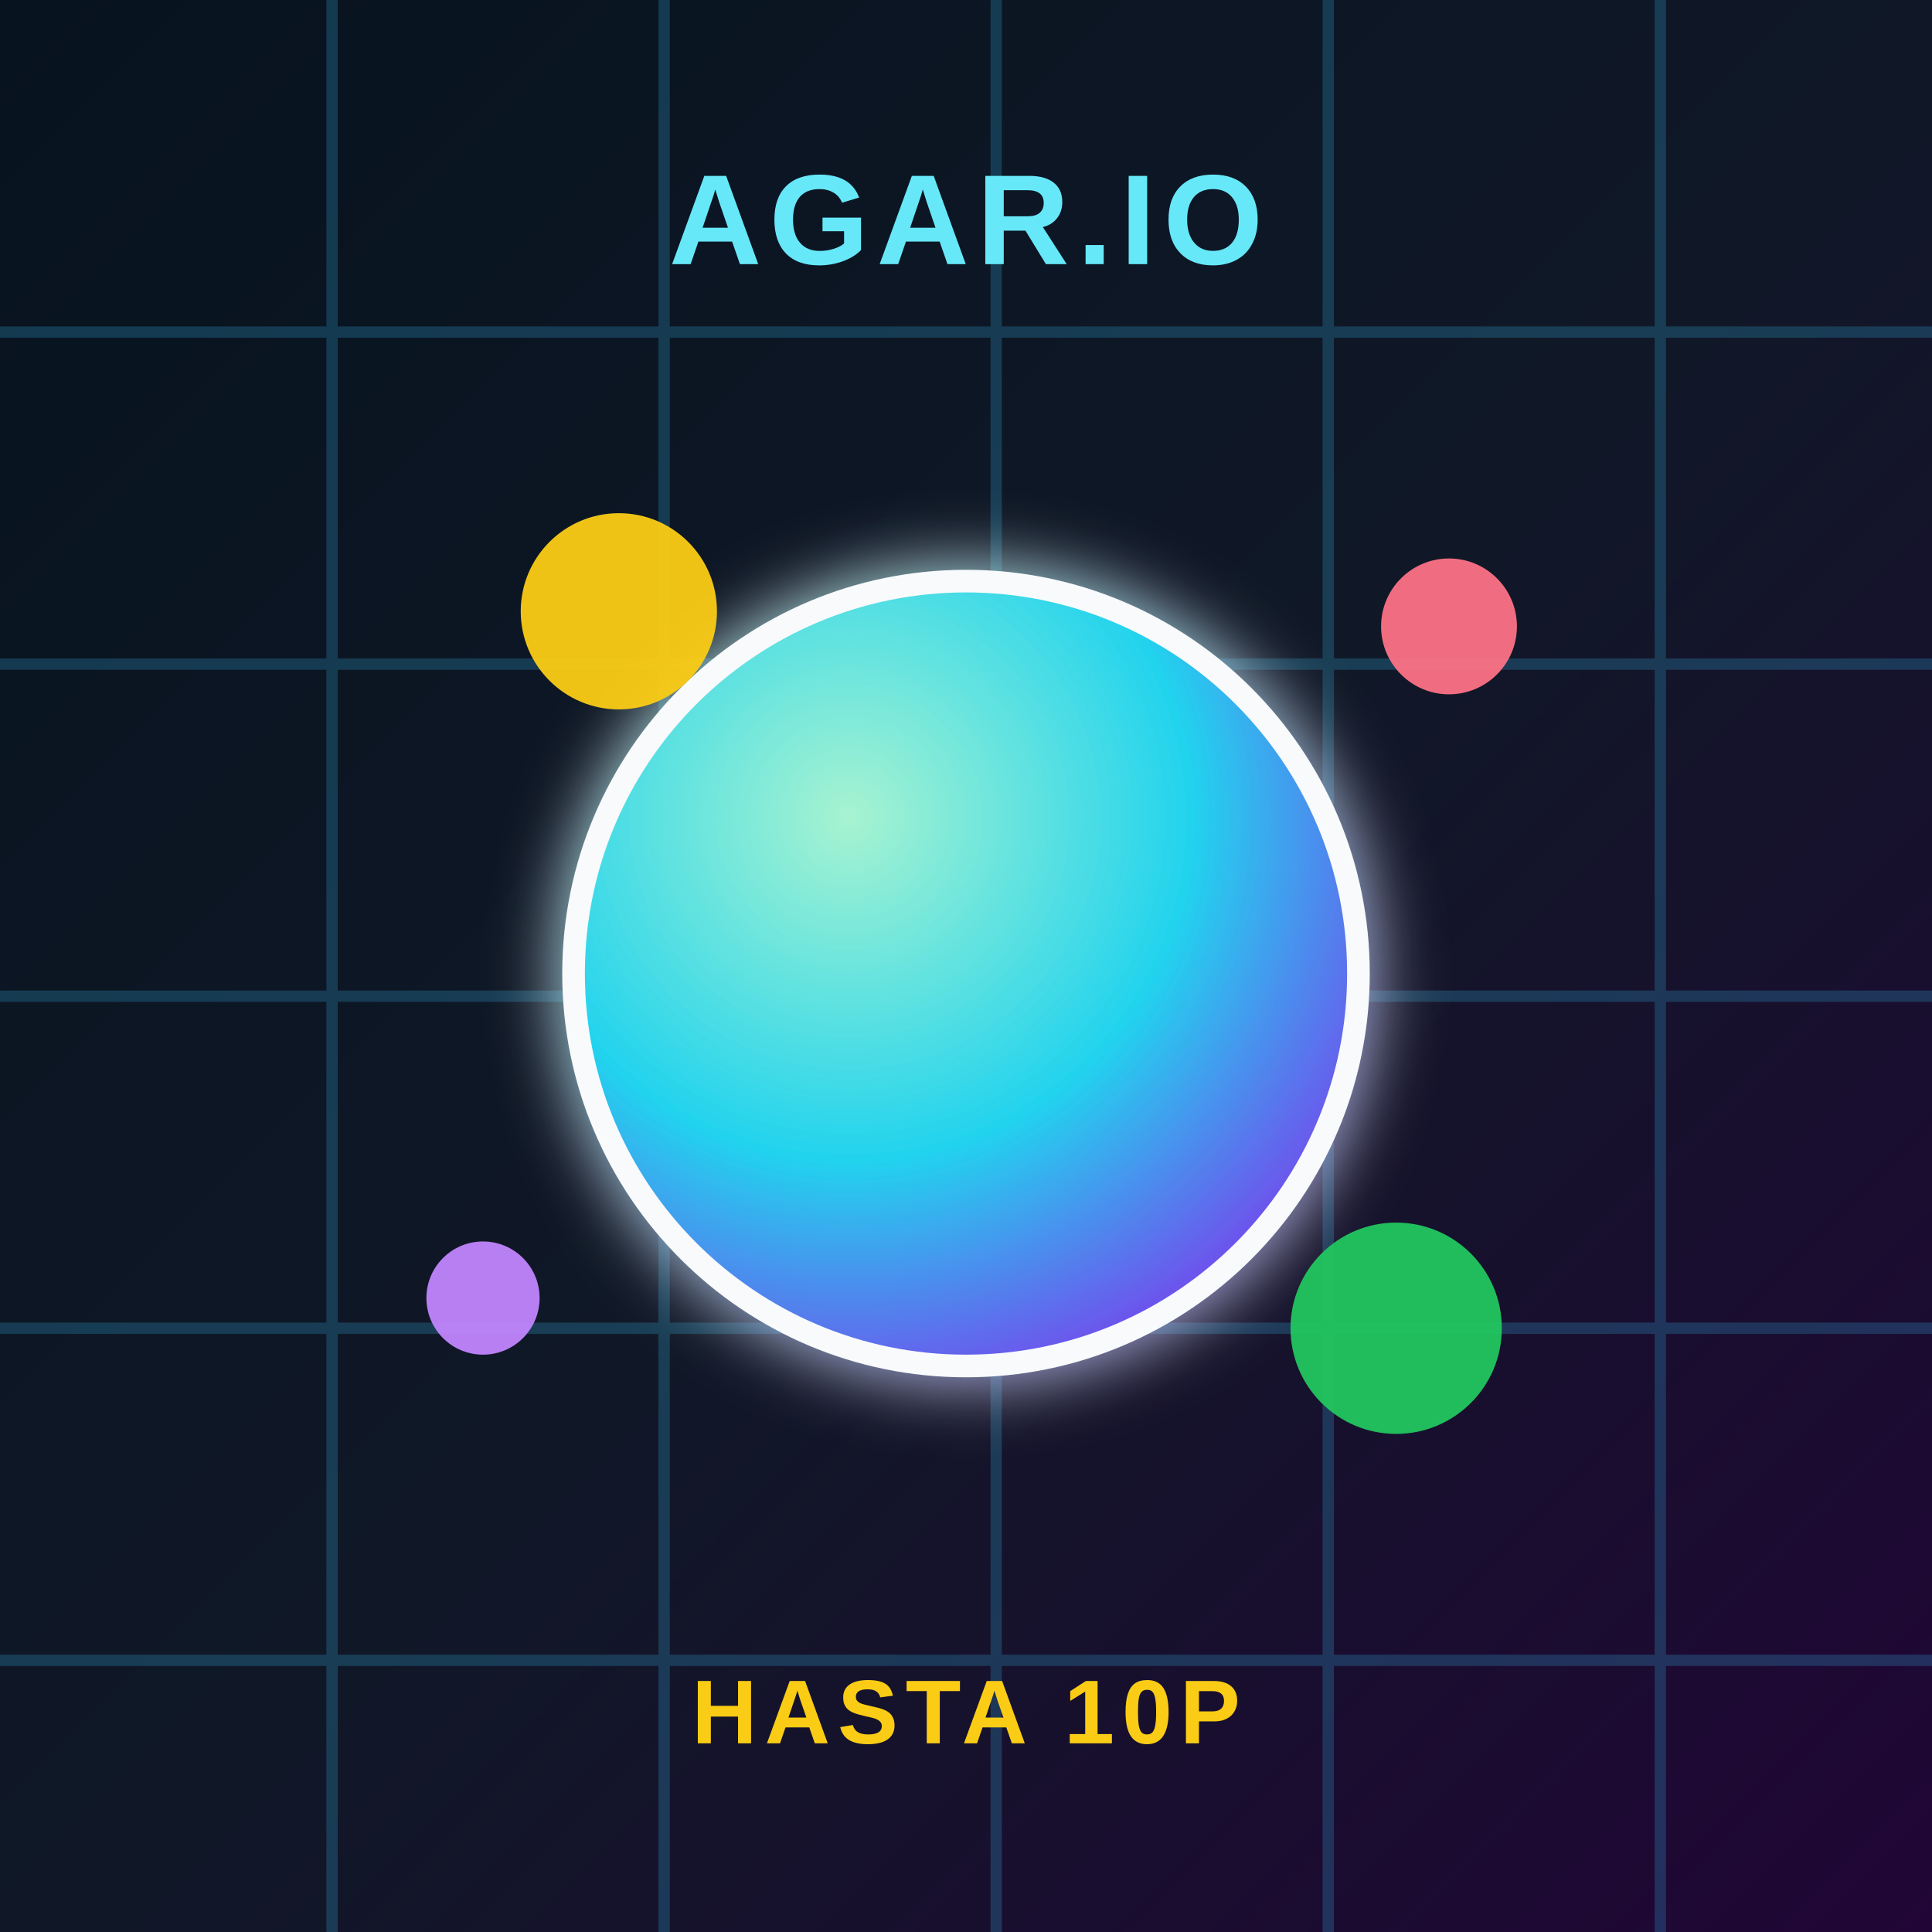
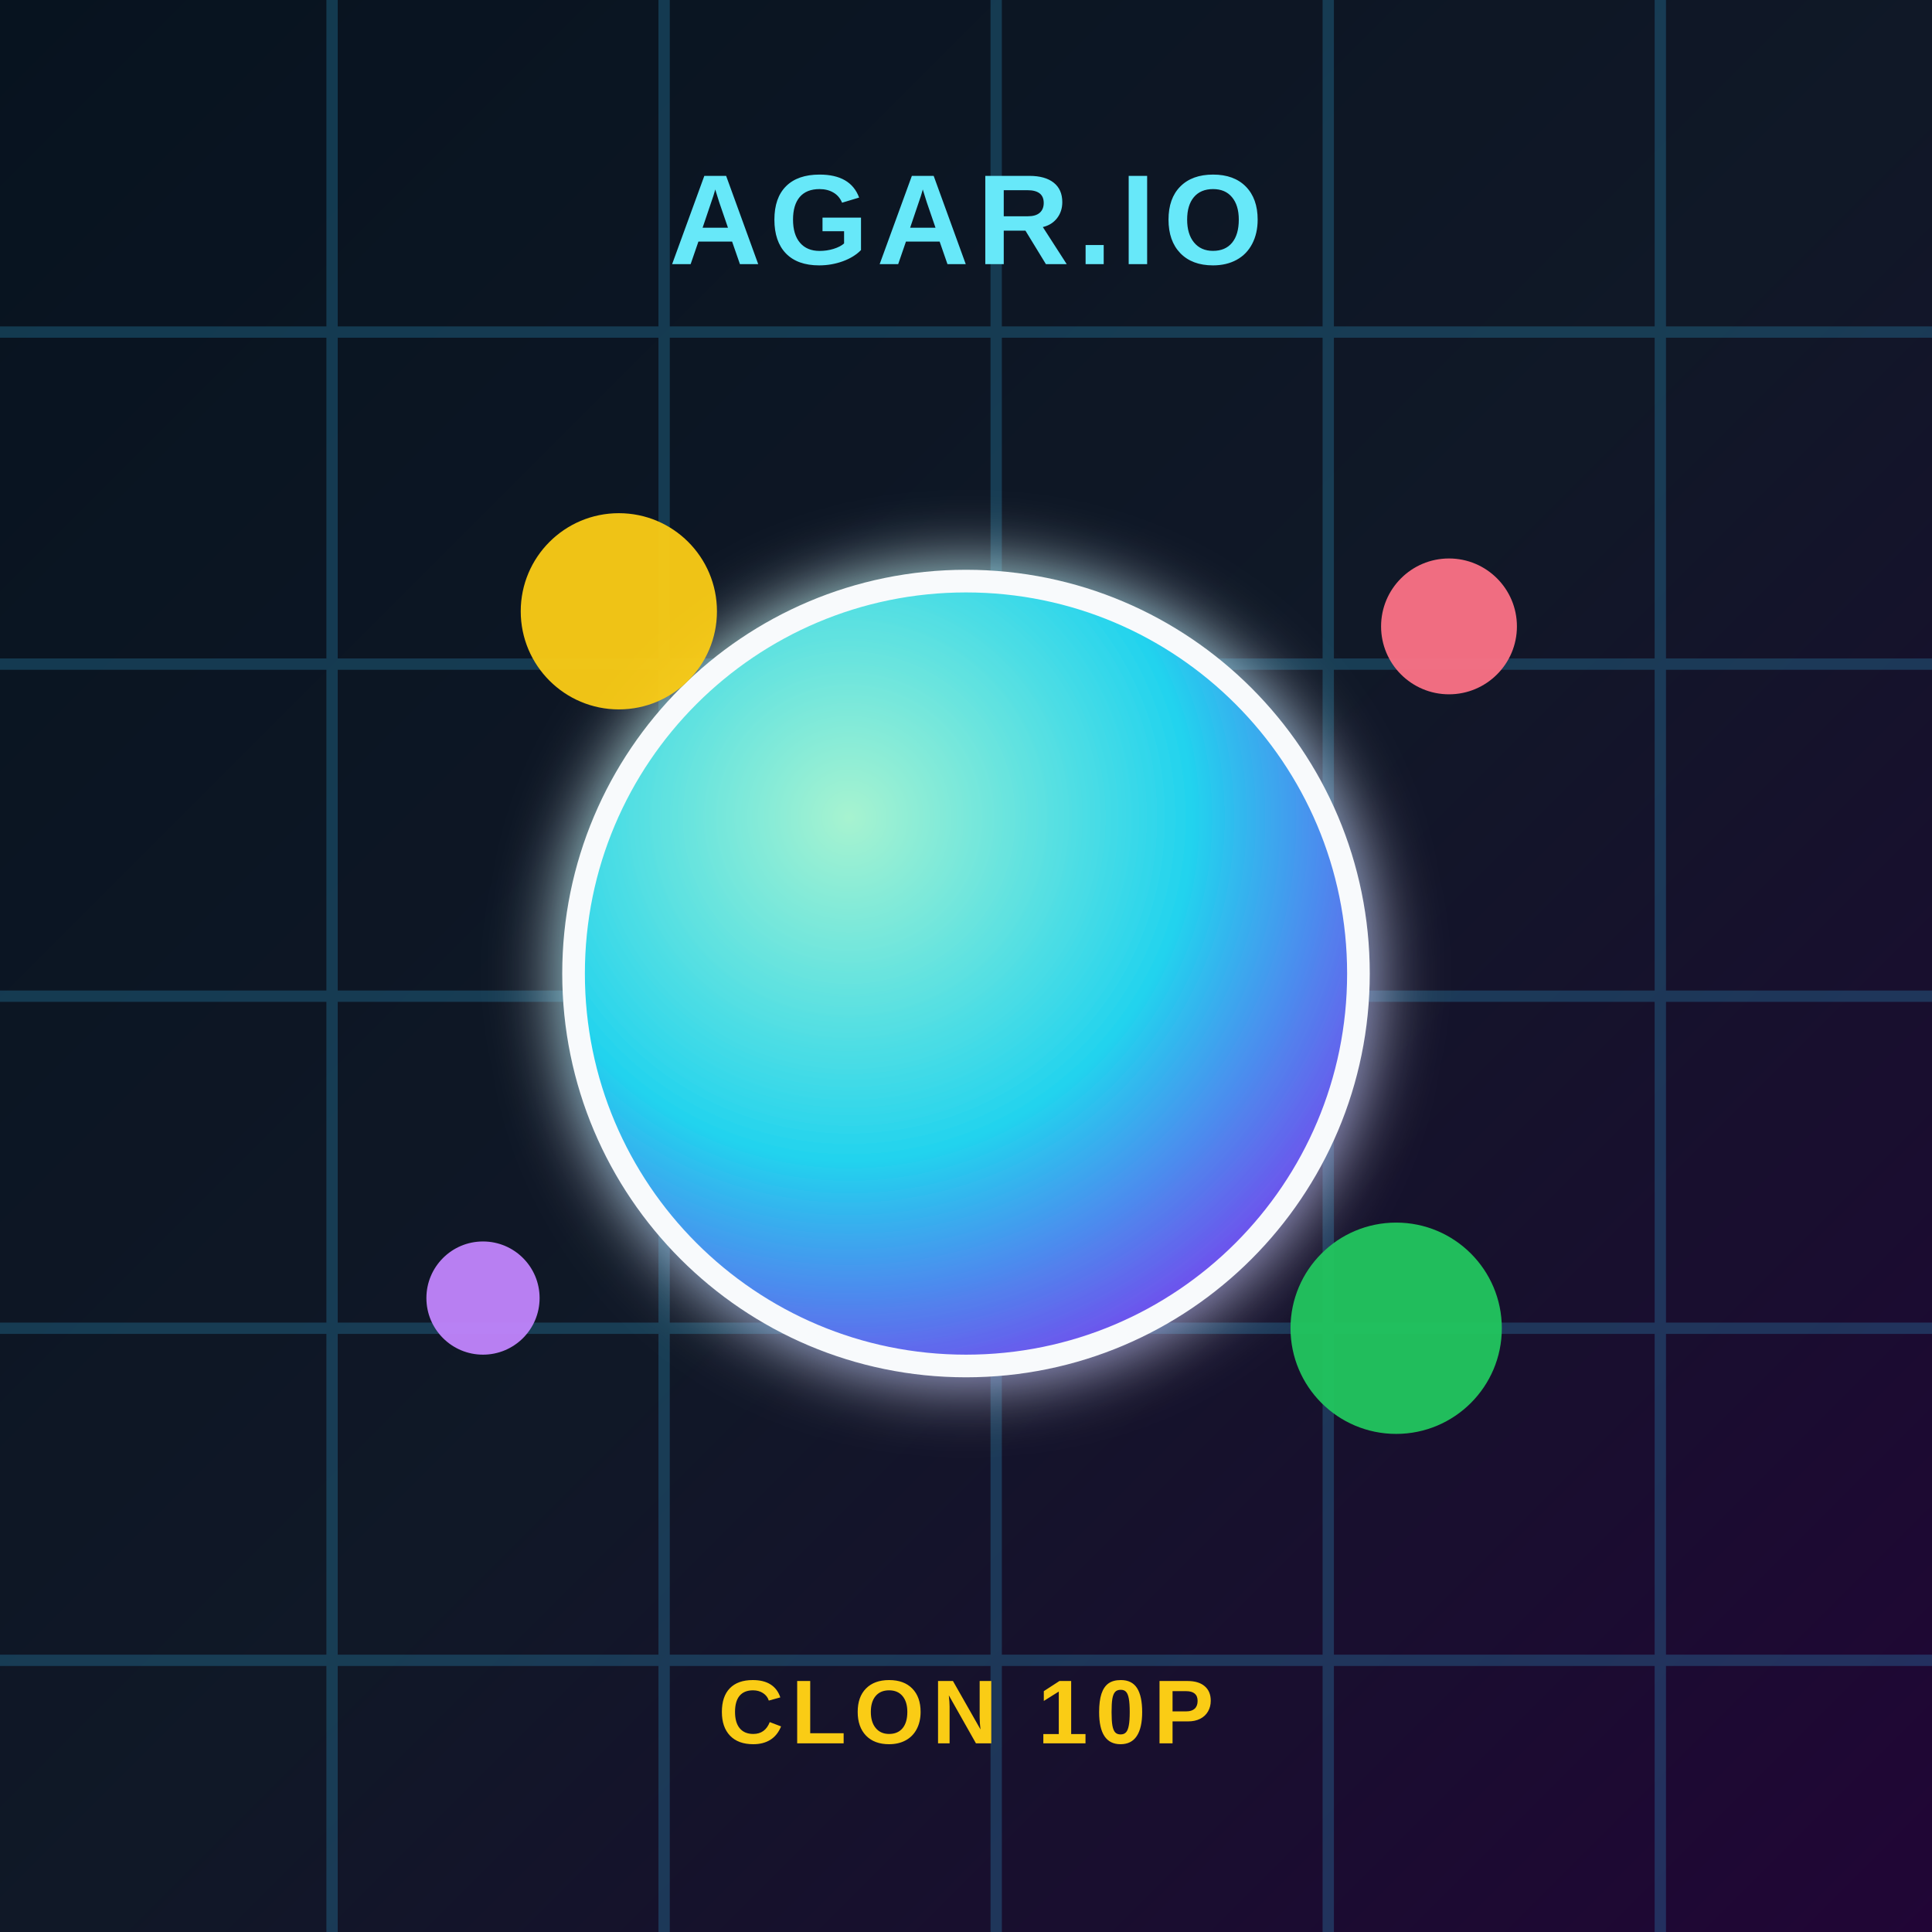
- <svg xmlns="http://www.w3.org/2000/svg" viewBox="0 0 512 512" role="img" aria-label="Agar io like">
+ <svg xmlns="http://www.w3.org/2000/svg" viewBox="0 0 512 512" role="img" aria-label="Agar io clon">
  <defs>
    <linearGradient id="bg" x1="0" y1="0" x2="1" y2="1">
      <stop offset="0" stop-color="#07131f" />
      <stop offset=".52" stop-color="#101827" />
      <stop offset="1" stop-color="#210536" />
    </linearGradient>
    <radialGradient id="cell" cx=".35" cy=".3" r=".8">
      <stop offset="0" stop-color="#a7f3d0" />
      <stop offset=".55" stop-color="#22d3ee" />
      <stop offset="1" stop-color="#7c3aed" />
    </radialGradient>
    <filter id="glow" x="-45%" y="-45%" width="190%" height="190%">
      <feGaussianBlur stdDeviation="9" result="blur" />
      <feMerge>
        <feMergeNode in="blur" />
        <feMergeNode in="SourceGraphic" />
      </feMerge>
    </filter>
  </defs>
  <rect width="512" height="512" fill="url(#bg)" />
  <g opacity=".22">
    <path d="M0 88h512M0 176h512M0 264h512M0 352h512M0 440h512M88 0v512M176 0v512M264 0v512M352 0v512M440 0v512" stroke="#38bdf8" stroke-width="3" />
  </g>
  <circle cx="256" cy="258" r="104" fill="url(#cell)" stroke="#f8fafc" stroke-width="6" filter="url(#glow)" />
  <circle cx="164" cy="162" r="26" fill="#facc15" opacity=".95" />
  <circle cx="384" cy="166" r="18" fill="#fb7185" opacity=".95" />
  <circle cx="370" cy="352" r="28" fill="#22c55e" opacity=".95" />
  <circle cx="128" cy="344" r="15" fill="#c084fc" opacity=".95" />
  <text x="256" y="70" text-anchor="middle" font-family="Arial,sans-serif" font-size="34" font-weight="900" letter-spacing="2" fill="#67e8f9">AGAR.IO</text>
-   <text x="256" y="462" text-anchor="middle" font-family="Arial,sans-serif" font-size="24" font-weight="900" letter-spacing="2" fill="#facc15">HASTA 10P</text>
+   <text x="256" y="462" text-anchor="middle" font-family="Arial,sans-serif" font-size="24" font-weight="900" letter-spacing="2" fill="#facc15">CLON 10P</text>
</svg>
